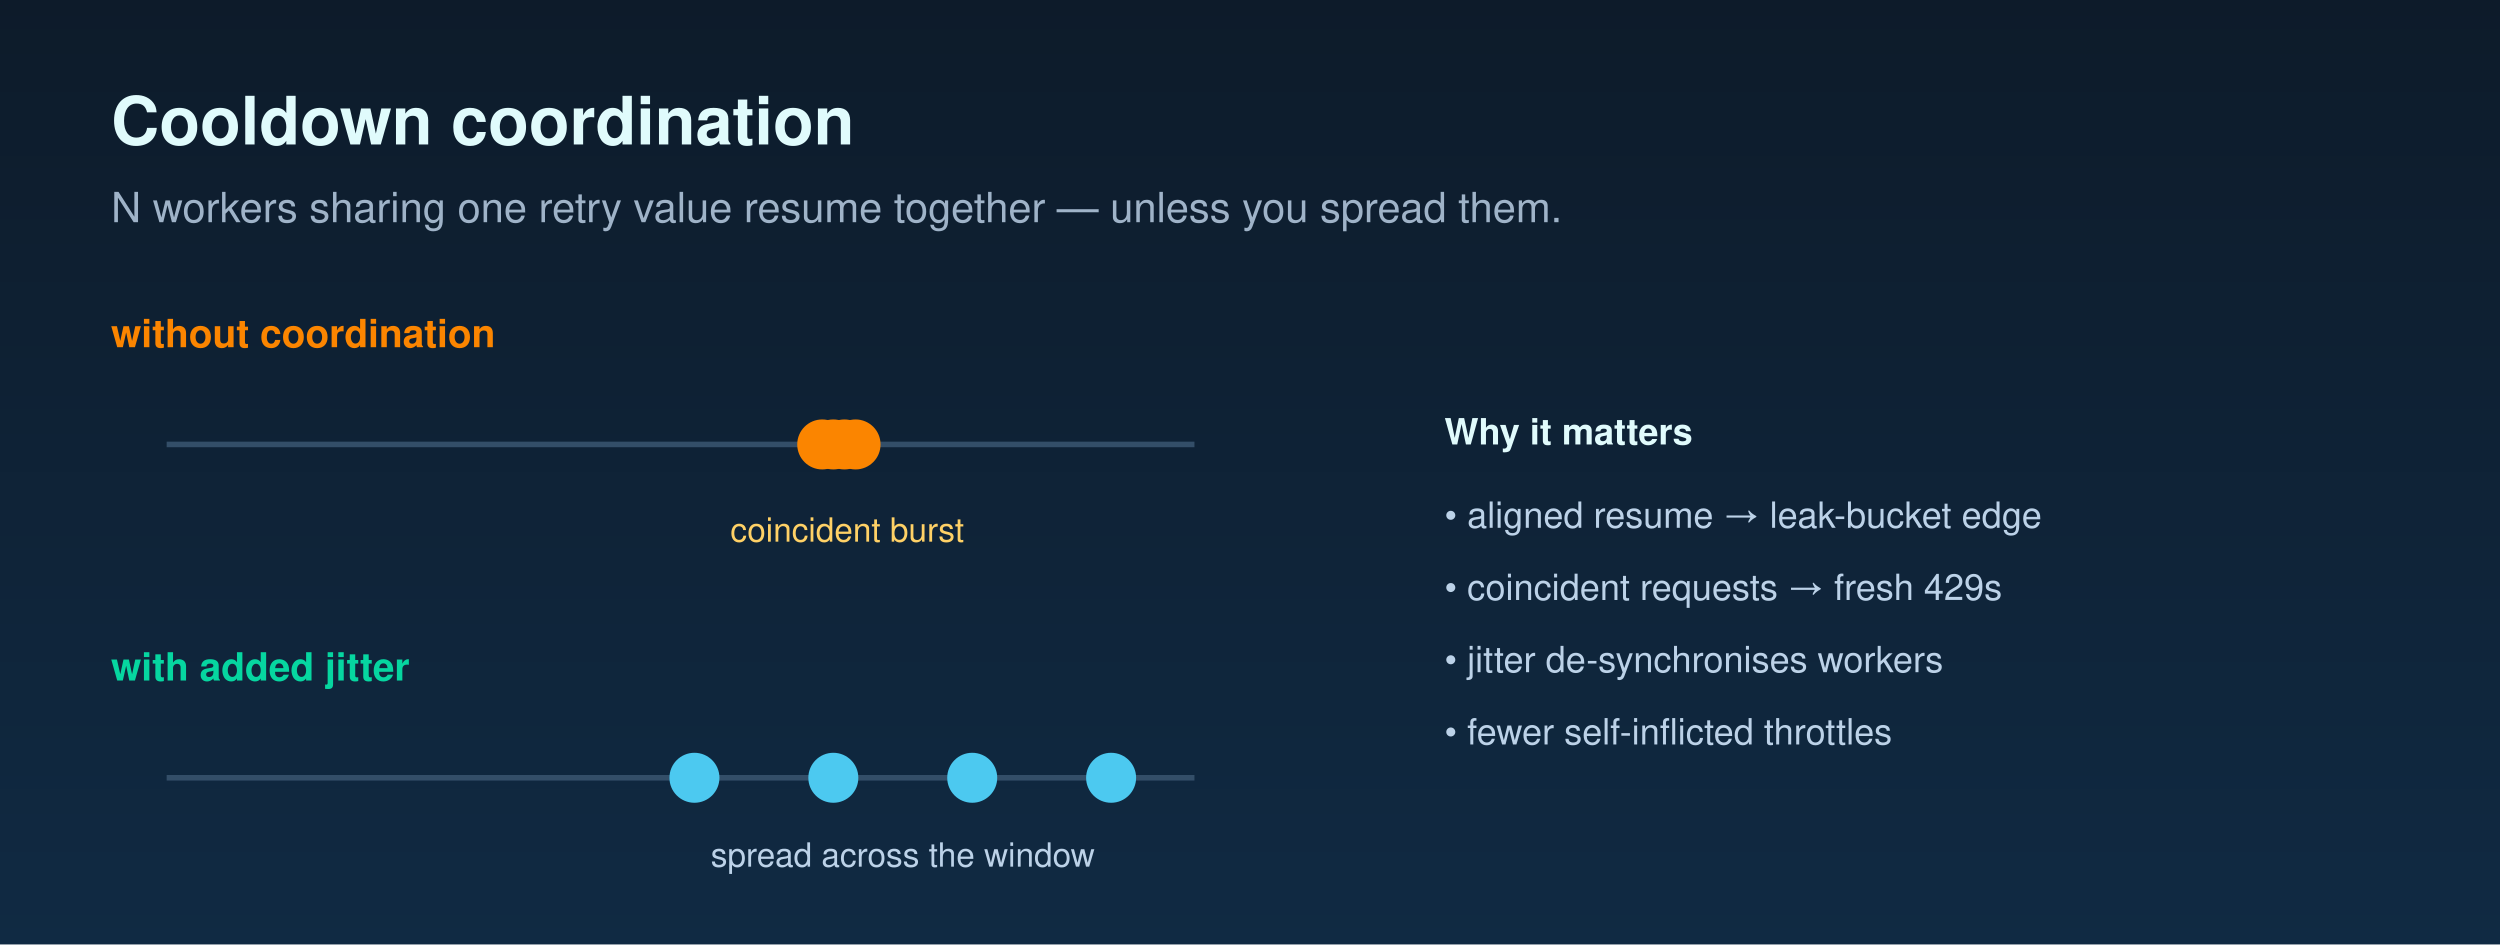
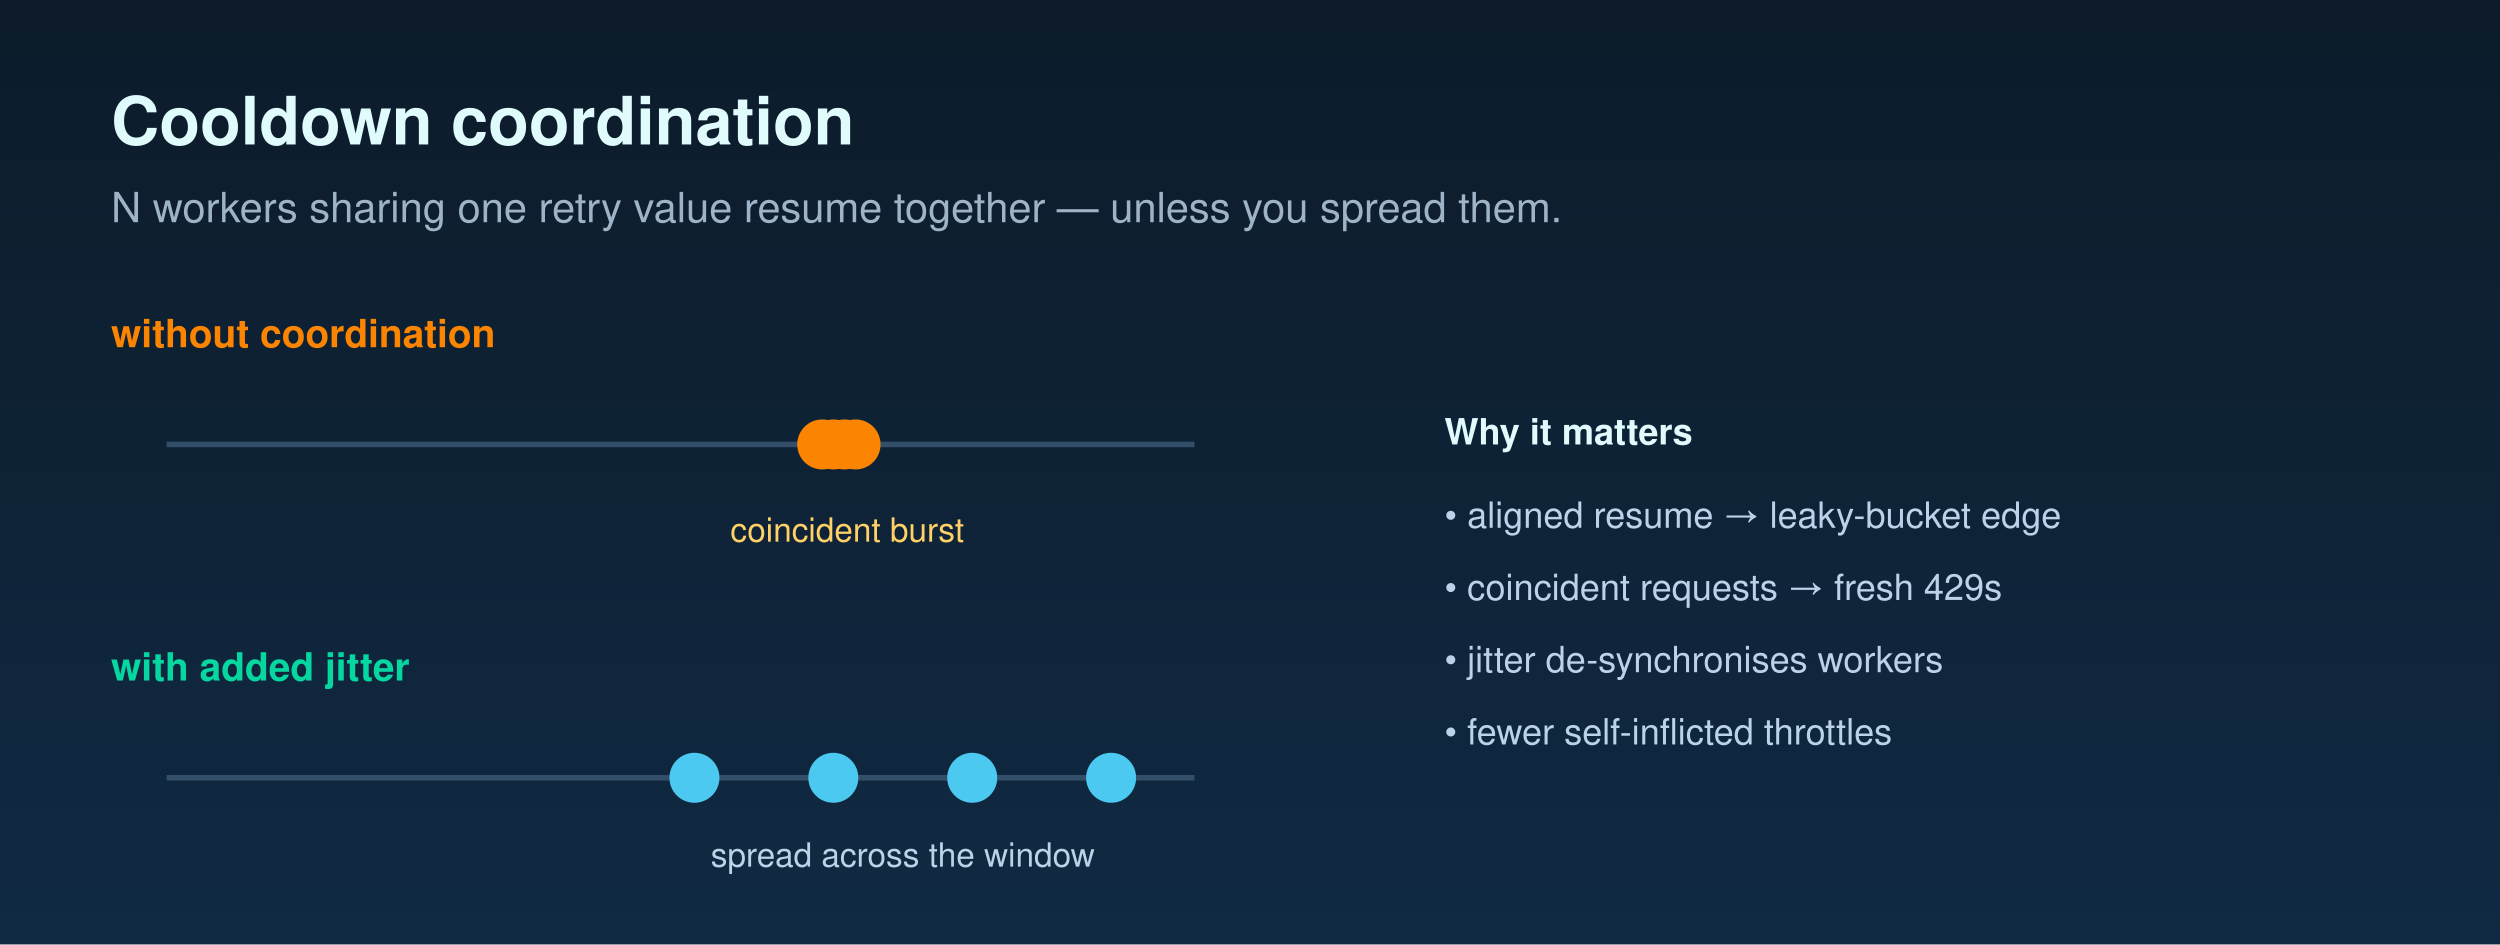
<svg xmlns="http://www.w3.org/2000/svg" viewBox="0 0 900 340" role="img" aria-labelledby="mwTitle mwDesc" width="900" height="340">
  <defs>
    <linearGradient id="mwBg" x1="0" y1="0" x2="0" y2="1">
      <stop offset="0" stop-color="#0d1b2a" />
      <stop offset="1" stop-color="#102a43" />
    </linearGradient>
  </defs>
  <rect width="900" height="340" fill="url(#mwBg)" />
  <text x="40" y="52" fill="#e0fbfc" font-family="Segoe UI, Helvetica, Arial, sans-serif" font-size="24" font-weight="700">Cooldown coordination</text>
  <text x="40" y="80" fill="#9fb3c8" font-family="Segoe UI, Helvetica, Arial, sans-serif" font-size="15">N workers sharing one retry value resume together — unless you spread them.</text>
  <text x="40" y="125" fill="#fb8500" font-family="Segoe UI, Helvetica, Arial, sans-serif" font-size="14" font-weight="700">without coordination</text>
  <line x1="60" y1="160" x2="430" y2="160" stroke="#334e68" stroke-width="2" />
  <g fill="#fb8500">
    <circle cx="300" cy="160" r="9" />
    <circle cx="304" cy="160" r="9" />
    <circle cx="296" cy="160" r="9" />
    <circle cx="308" cy="160" r="9" />
  </g>
  <text x="305" y="195" fill="#ffd166" text-anchor="middle" font-family="Segoe UI, Helvetica, Arial, sans-serif" font-size="12">coincident burst</text>
  <text x="40" y="245" fill="#06d6a0" font-family="Segoe UI, Helvetica, Arial, sans-serif" font-size="14" font-weight="700">with added jitter</text>
  <line x1="60" y1="280" x2="430" y2="280" stroke="#334e68" stroke-width="2" />
  <g fill="#4cc9f0">
    <circle cx="250" cy="280" r="9" />
    <circle cx="300" cy="280" r="9" />
    <circle cx="350" cy="280" r="9" />
    <circle cx="400" cy="280" r="9" />
  </g>
  <text x="325" y="312" fill="#bcd2e8" text-anchor="middle" font-family="Segoe UI, Helvetica, Arial, sans-serif" font-size="12">spread across the window</text>
  <g font-family="Segoe UI, Helvetica, Arial, sans-serif" font-size="13" fill="#bcd2e8">
    <text x="520" y="160" fill="#e0fbfc" font-weight="700">Why it matters</text>
-     <text x="520" y="190">• aligned resume → leak-bucket edge</text>
+     <text x="520" y="190">• aligned resume → leaky-bucket edge</text>
    <text x="520" y="216">• coincident requests → fresh 429s</text>
    <text x="520" y="242">• jitter de-synchronises workers</text>
    <text x="520" y="268">• fewer self-inflicted throttles</text>
  </g>
</svg>
